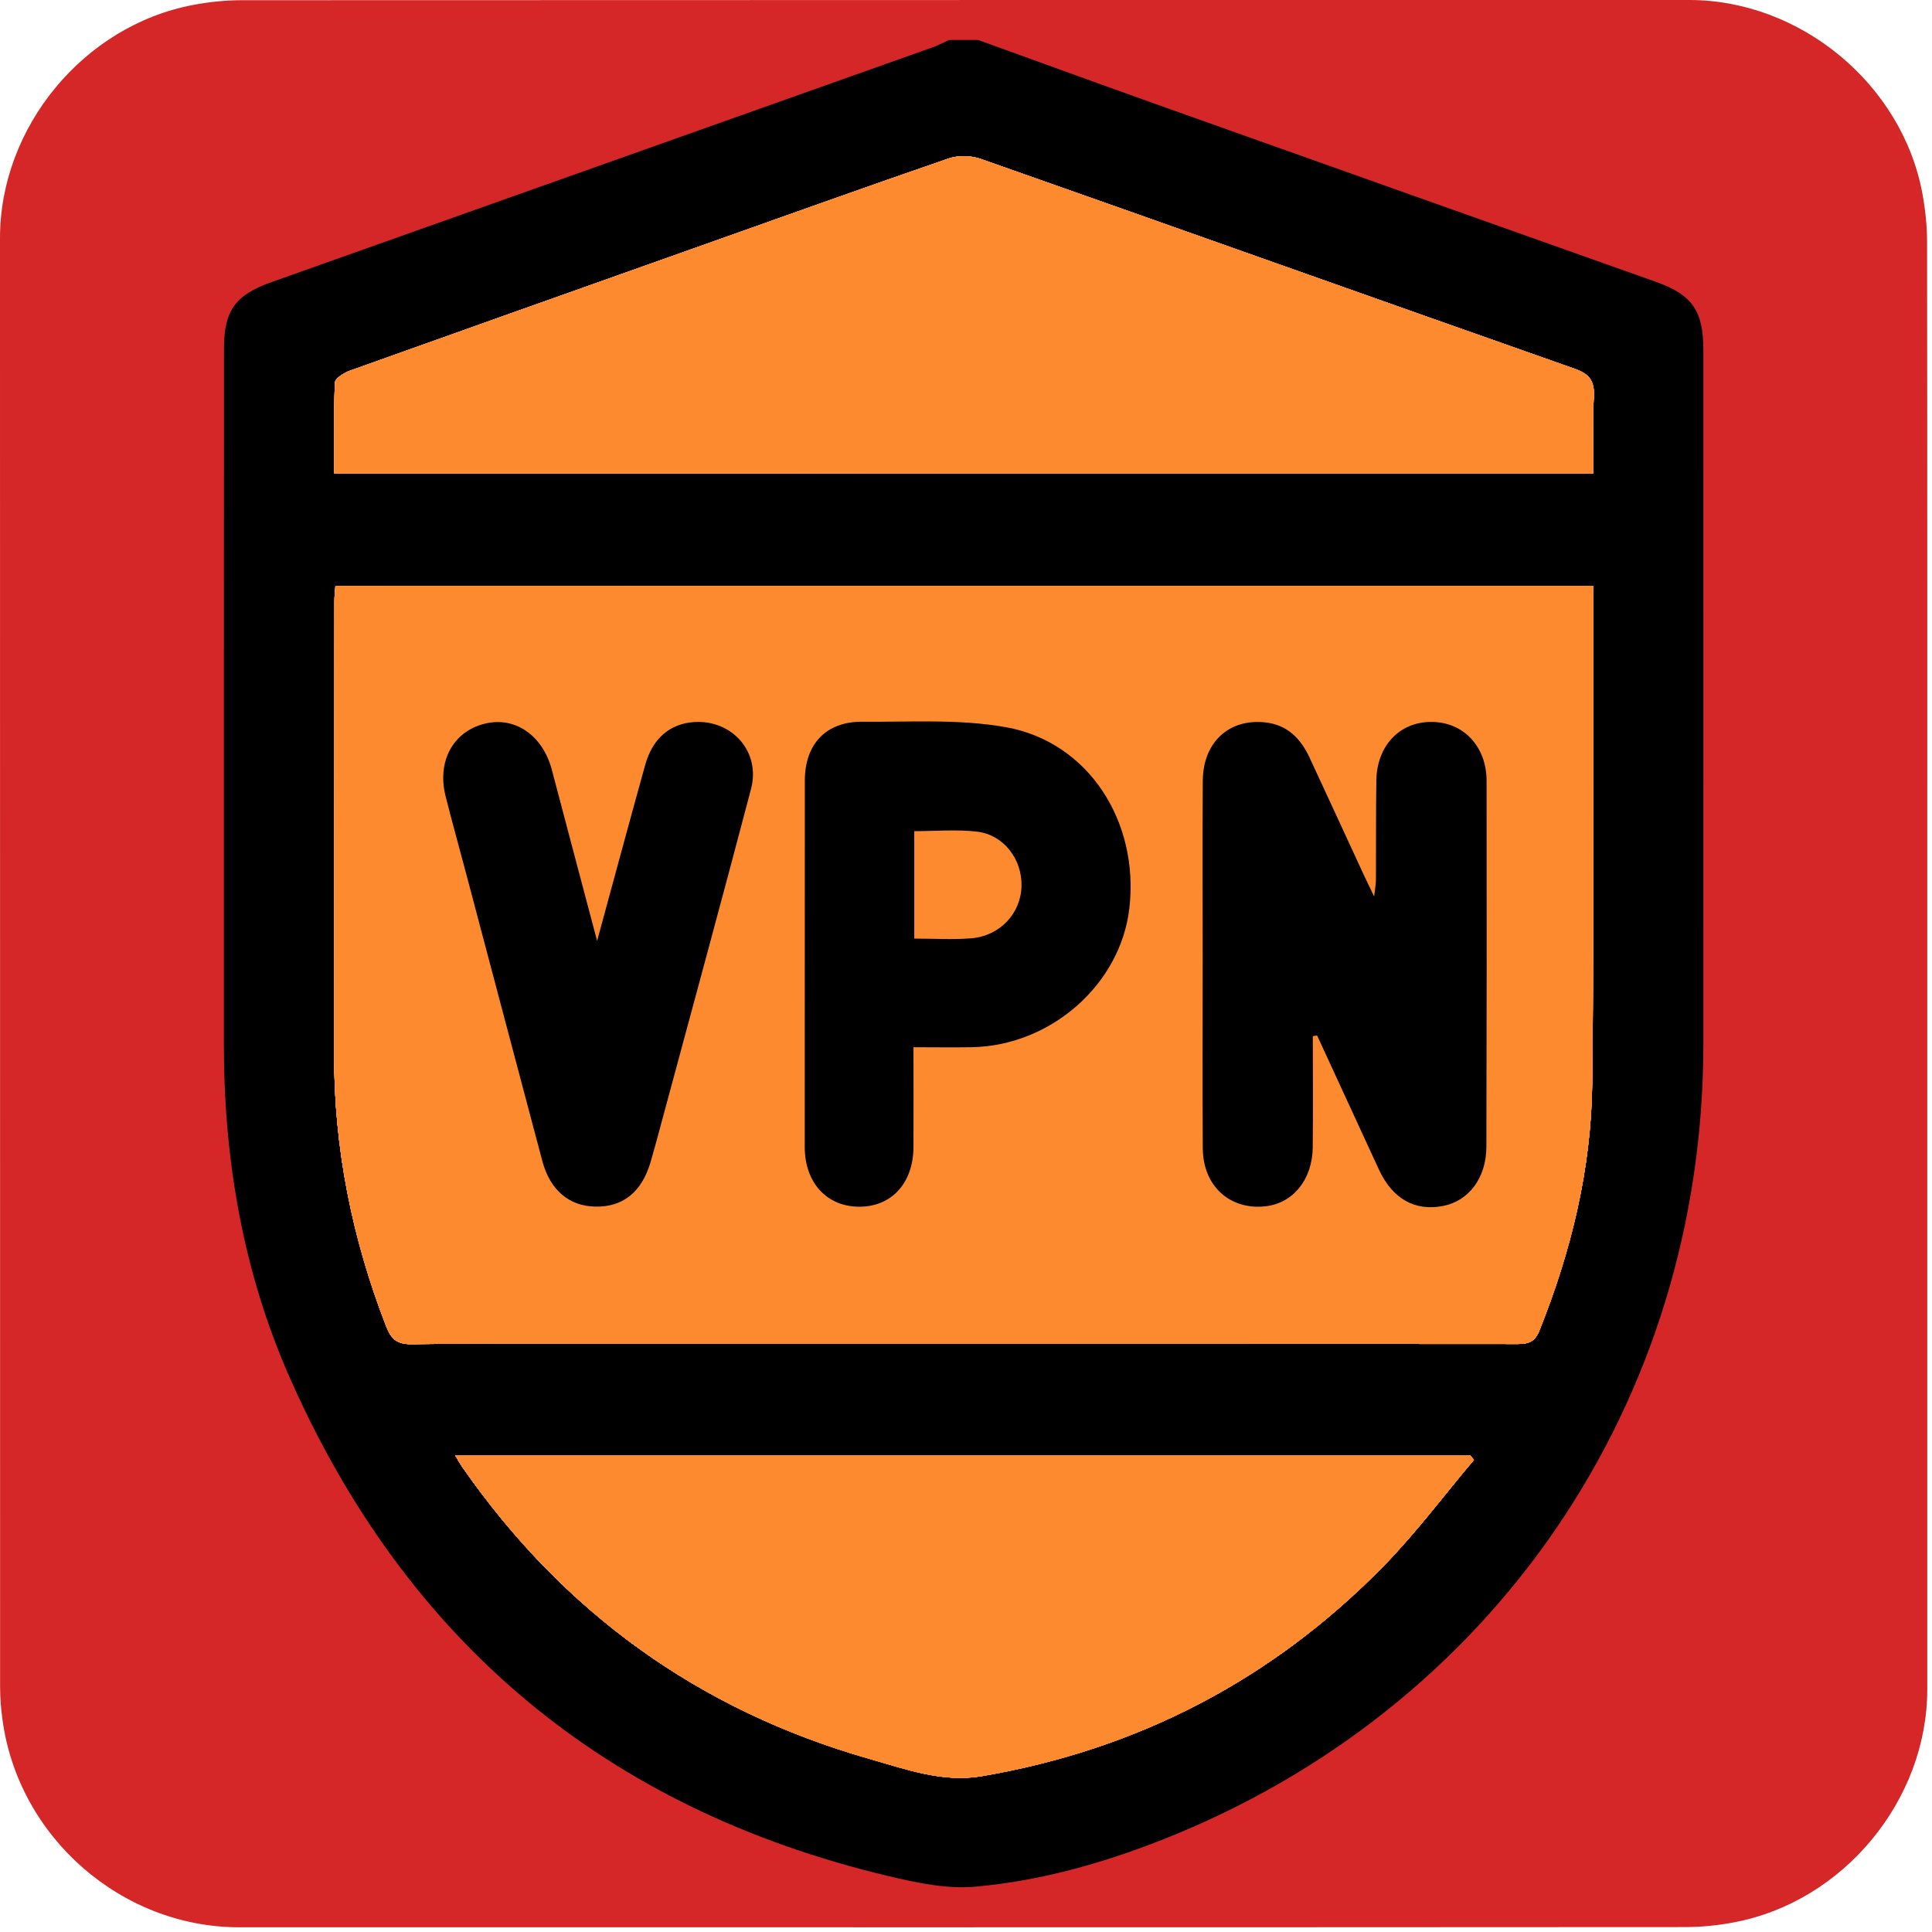
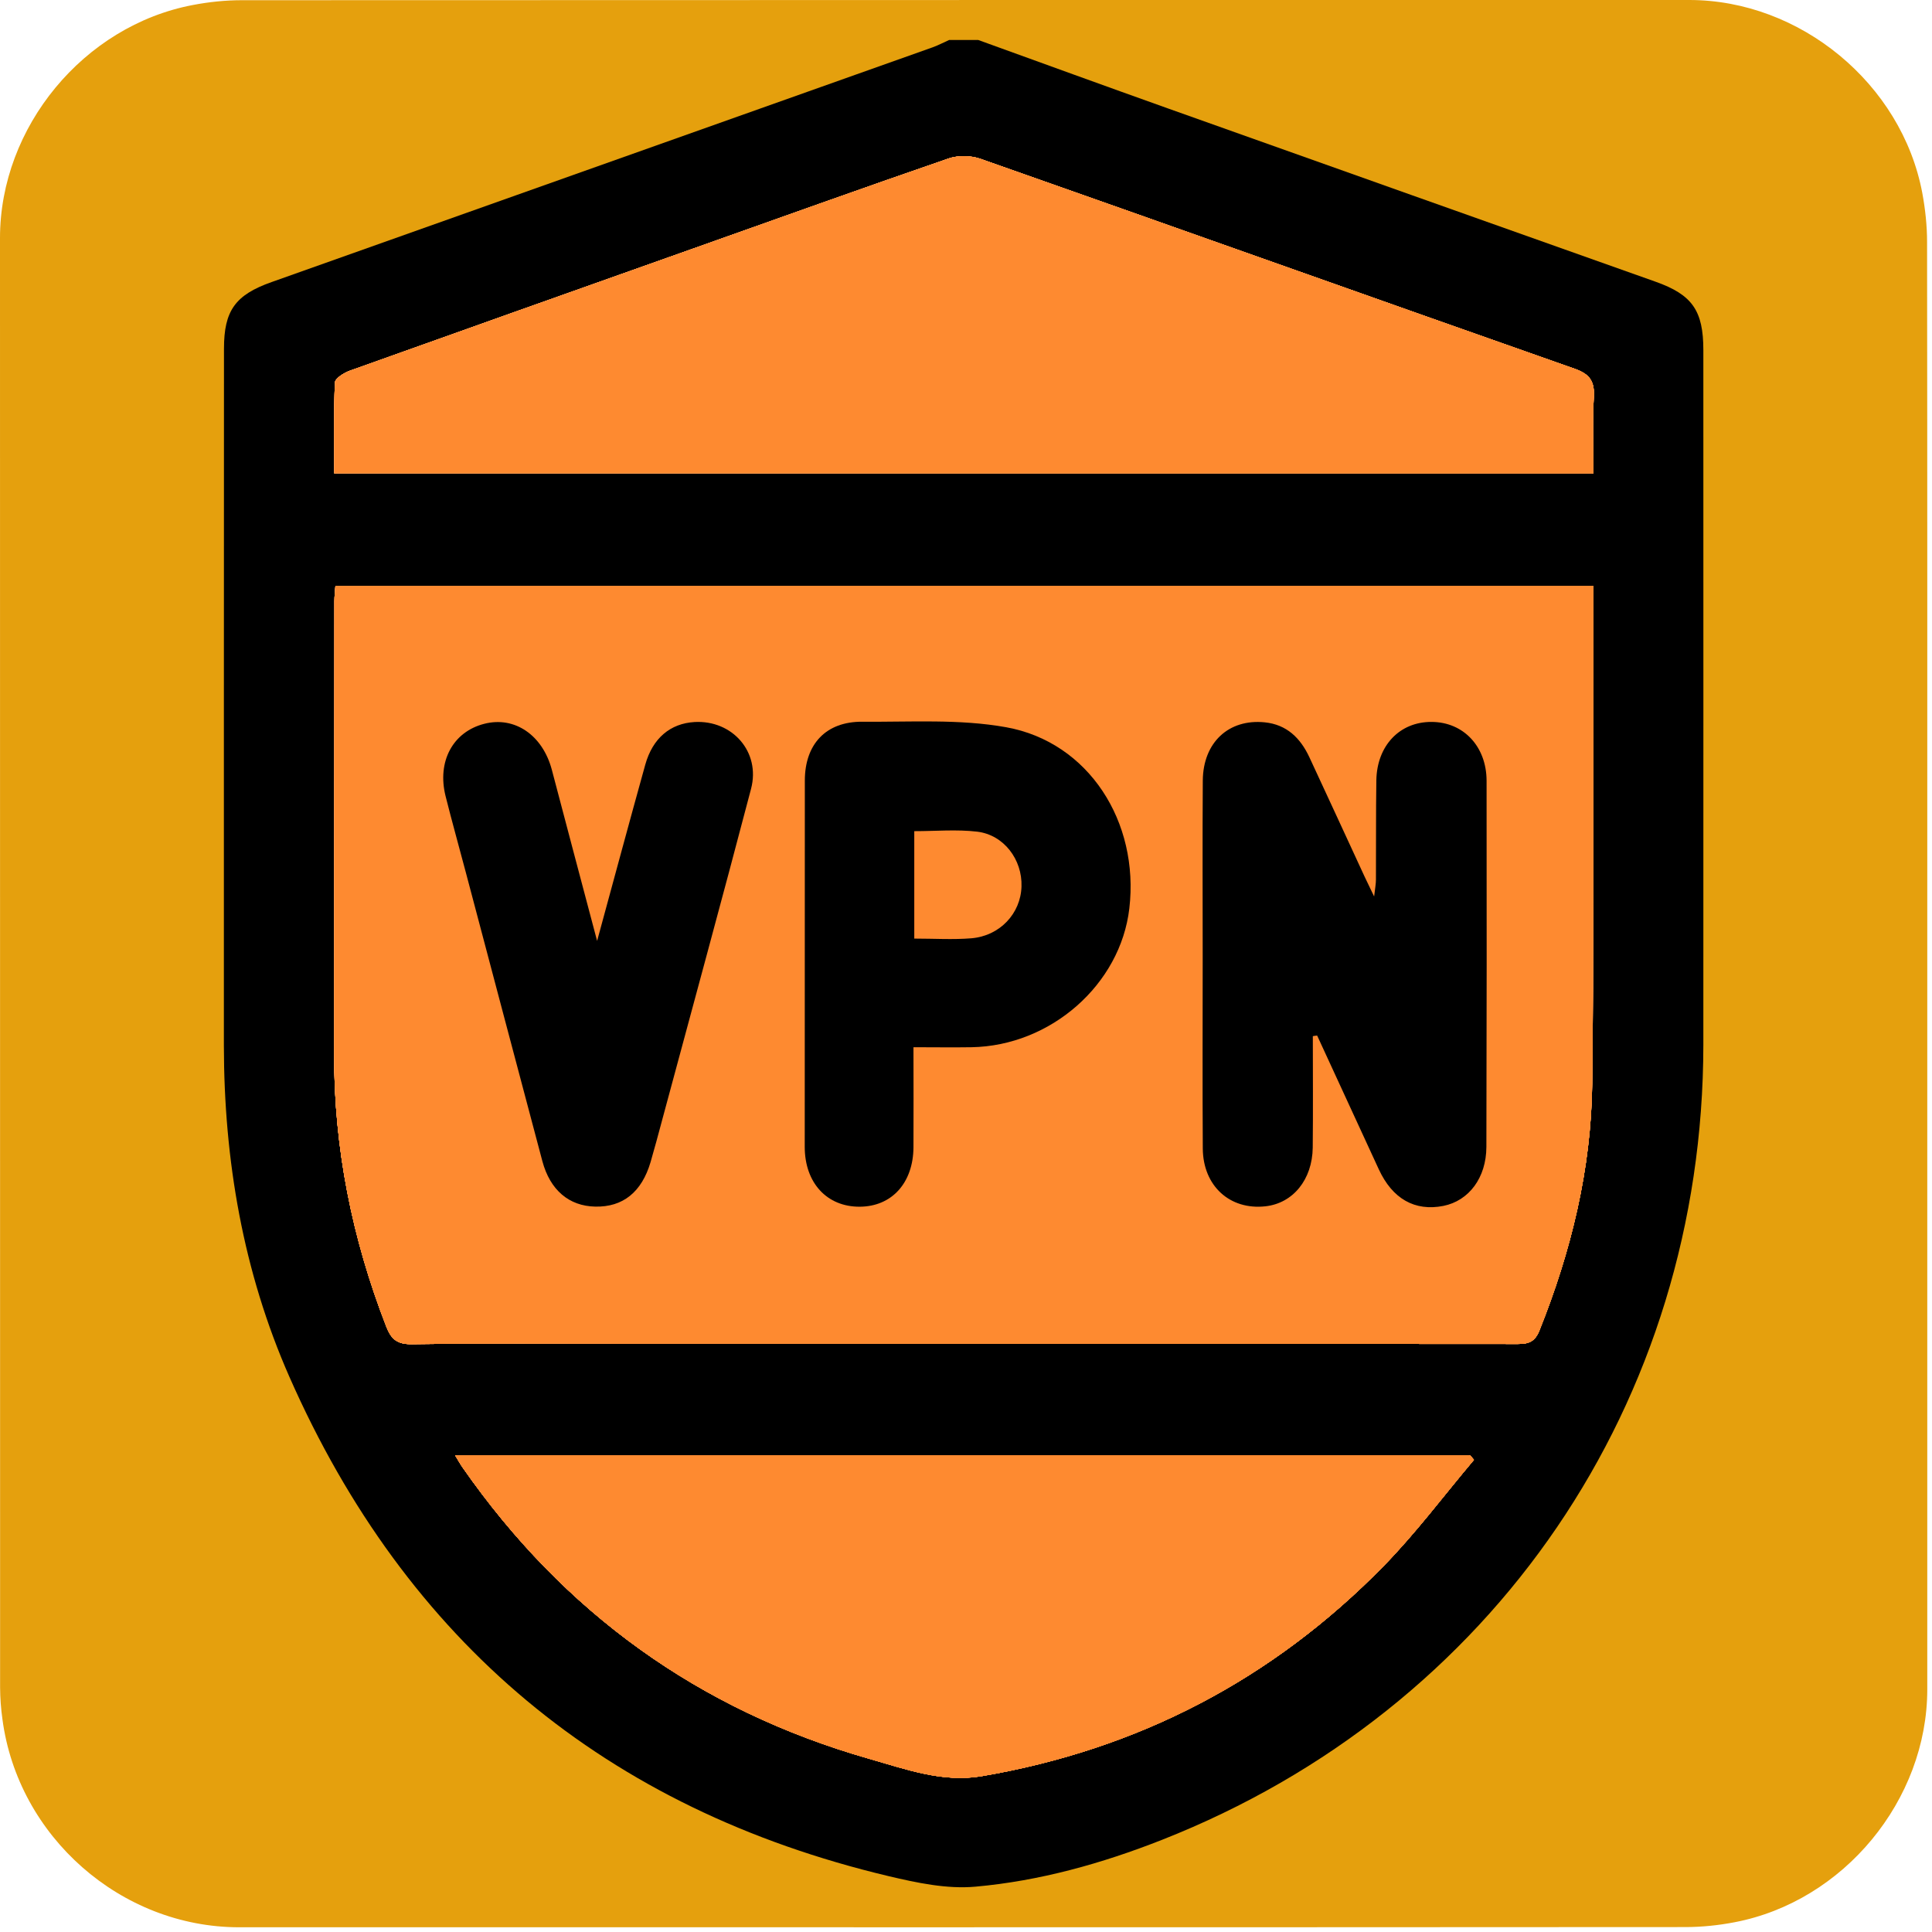
<svg xmlns="http://www.w3.org/2000/svg" id="vpn" viewBox="0 0 769 769" width="500" height="500" shape-rendering="geometricPrecision" text-rendering="geometricPrecision">
  <style>
    @keyframes shine_gradient5_f_o{0%,53.333%{fill-opacity:1}60%,to{fill-opacity:0}}@keyframes shine_gradient4_f_o{0%,50%{fill-opacity:1}56.667%,to{fill-opacity:0}}@keyframes shine_gradient3_f_o{0%,46.667%{fill-opacity:1}53.333%,to{fill-opacity:0}}@keyframes shine_gradient2_f_o{0%,43.333%{fill-opacity:1}50%,to{fill-opacity:0}}@keyframes shine_gradient1_f_o{0%,40%{fill-opacity:1}46.667%,to{fill-opacity:0}}#shine_gradient5{animation:shine_gradient5_f_o 3000ms linear infinite normal forwards}#shine_gradient4{animation:shine_gradient4_f_o 3000ms linear infinite normal forwards}#shine_gradient3{animation:shine_gradient3_f_o 3000ms linear infinite normal forwards}#shine_gradient2{animation:shine_gradient2_f_o 3000ms linear infinite normal forwards}#shine_gradient1{animation:shine_gradient1_f_o 3000ms linear infinite normal forwards}
  </style>
  <defs>
    <linearGradient id="shine_gradient5-fill" x1=".421" y1=".408" x2=".881" y2=".796" spreadMethod="pad" gradientUnits="objectBoundingBox">
      <stop id="shine_gradient5-fill-0" offset="0%" stop-color="#FE8A30" />
      <stop id="shine_gradient5-fill-1" offset="100%" stop-color="#FFDEC5" />
    </linearGradient>
    <linearGradient id="shine_gradient4-fill" x1=".04" y1=".133" x2=".527" y2=".53" spreadMethod="reflect" gradientUnits="objectBoundingBox">
      <stop id="shine_gradient4-fill-0" offset="0%" stop-color="#FE8A30" />
      <stop id="shine_gradient4-fill-1" offset="100%" stop-color="#FFDEC5" />
    </linearGradient>
    <linearGradient id="shine_gradient3-fill" x1=".741" y1=".68" x2="1.231" y2="1.067" spreadMethod="reflect" gradientUnits="objectBoundingBox">
      <stop id="shine_gradient3-fill-0" offset="0%" stop-color="#FE8A30" />
      <stop id="shine_gradient3-fill-1" offset="100%" stop-color="#FFDEC5" />
    </linearGradient>
    <linearGradient id="shine_gradient2-fill" x1="-.265" y1="-.096" x2=".332" y2=".369" spreadMethod="pad" gradientUnits="objectBoundingBox">
      <stop id="shine_gradient2-fill-0" offset="0%" stop-color="#FFDEC5" />
      <stop id="shine_gradient2-fill-1" offset="100%" stop-color="#FE8A30" />
    </linearGradient>
  </defs>
  <g id="background" transform="matrix(4 0 0 4 -796.72 -2313.48)">
-     <path id="square" d="M390.96 674.28v72.19c0 11.03-8.32 21.11-19.18 23.18-1.61.31-3.27.48-4.9.48-47.97.03-95.93.02-143.9.02-11.76 0-22.02-9.02-23.56-20.72a23.27 23.27 0 01-.23-3.12c-.01-48.09-.01-96.18-.01-144.26 0-11.03 8.32-21.12 19.18-23.18 1.61-.31 3.27-.48 4.9-.48 48.01-.02 96.02-.02 144.02-.02 11.03 0 21.13 8.33 23.18 19.18.3 1.61.48 3.27.48 4.9.03 23.94.02 47.89.02 71.83z" fill="#D52727" stroke="none" stroke-width="1" />
+     <path id="square" d="M390.96 674.28v72.19c0 11.03-8.32 21.11-19.18 23.18-1.61.31-3.27.48-4.9.48-47.97.03-95.93.02-143.9.02-11.76 0-22.02-9.02-23.56-20.72a23.27 23.27 0 01-.23-3.12c-.01-48.09-.01-96.18-.01-144.26 0-11.03 8.32-21.12 19.18-23.18 1.61-.31 3.27-.48 4.9-.48 48.01-.02 96.02-.02 144.02-.02 11.03 0 21.13 8.33 23.18 19.18.3 1.61.48 3.27.48 4.9.03 23.94.02 47.89.02 71.83z" fill="#e5a00d" stroke="none" stroke-width="1" />
  </g>
  <g id="shield_top" transform="matrix(4 0 0 4 -796.69 -2313.45)">
    <g id="shield_group" stroke="none" stroke-width="1">
      <path id="shield_border" d="M296.51 582.34c6.33 2.29 12.65 4.59 18.99 6.85 16.13 5.75 32.27 11.47 48.4 17.2 3.67 1.3 4.77 2.88 4.77 6.82 0 23.04.01 46.09 0 69.13-.03 35.52-20.85 66.1-53.89 79.11-5.97 2.35-12.15 4.08-18.53 4.65-2.84.26-5.84-.38-8.67-1.05-28.08-6.68-47.98-23.29-59.61-49.68-4.61-10.47-6.51-21.57-6.52-32.99-.01-23.1.01-46.21.01-69.31 0-3.8 1.12-5.36 4.74-6.64 21.94-7.79 43.88-15.58 65.81-23.37.55-.2 1.07-.48 1.61-.72h2.89z" fill="#000" />
      <path id="shine_gradient6" d="M244.46 723.18c.32.52.51.87.74 1.2 10.05 14.43 23.5 24.14 40.41 28.98 3.65 1.04 7.35 2.41 11.23 1.75 15.57-2.65 28.95-9.62 40-20.9 3.23-3.3 6.01-7.04 9-10.58-.13-.15-.25-.3-.38-.45h-101zm-12.03-97.72h125.3c0-2.6-.1-5.11.04-7.59.09-1.57-.41-2.29-1.93-2.82-19.71-6.93-39.39-13.95-59.1-20.88-.96-.34-2.24-.36-3.19-.03-8.57 2.95-17.11 6.02-25.66 9.05-11.3 4.01-22.61 8.02-33.9 12.06-.59.21-1.47.76-1.49 1.19-.13 2.97-.07 5.95-.07 9.02zm125.3 11.2H232.55c-.04.57-.1 1.04-.1 1.5-.01 15.02-.01 30.04-.03 45.06-.02 9.38 1.79 18.39 5.18 27.12.5 1.3 1.1 1.8 2.57 1.78 7-.1 14-.05 21.01-.05 29.68 0 59.37 0 89.05.03 1.09 0 1.69-.25 2.13-1.35 3.16-7.89 5.15-16.05 5.25-24.56.15-12.63.09-25.25.11-37.88.01-3.83.01-7.66.01-11.65z" fill="#FE8A30" />
      <path id="shine_gradient5" d="M244.46 723.18c.32.52.51.87.74 1.2 10.05 14.43 23.5 24.14 40.41 28.98 3.65 1.04 7.35 2.41 11.23 1.75 15.57-2.65 28.95-9.62 40-20.9 3.23-3.3 6.01-7.04 9-10.58-.13-.15-.25-.3-.38-.45h-101zm-12.03-97.72h125.3c0-2.6-.1-5.11.04-7.59.09-1.57-.41-2.29-1.93-2.82-19.71-6.93-39.39-13.95-59.1-20.88-.96-.34-2.24-.36-3.19-.03-8.57 2.95-17.11 6.02-25.66 9.05-11.3 4.01-22.61 8.02-33.9 12.06-.59.21-1.47.76-1.49 1.19-.13 2.97-.07 5.95-.07 9.02zm125.3 11.2H232.55c-.04.57-.1 1.04-.1 1.5-.01 15.02-.01 30.04-.03 45.06-.02 9.38 1.79 18.39 5.18 27.12.5 1.3 1.1 1.8 2.57 1.78 7-.1 14-.05 21.01-.05 29.68 0 59.37 0 89.05.03 1.09 0 1.69-.25 2.13-1.35 3.16-7.89 5.15-16.05 5.25-24.56.15-12.63.09-25.25.11-37.88.01-3.83.01-7.66.01-11.65z" fill="url(#shine_gradient5-fill)" />
      <path id="shine_gradient4" d="M244.46 723.18c.32.52.51.87.74 1.2 10.05 14.43 23.5 24.14 40.41 28.98 3.65 1.04 7.35 2.41 11.23 1.75 15.57-2.65 28.95-9.62 40-20.9 3.23-3.3 6.01-7.04 9-10.58-.13-.15-.25-.3-.38-.45h-101zm-12.03-97.72h125.3c0-2.6-.1-5.11.04-7.59.09-1.57-.41-2.29-1.93-2.82-19.71-6.93-39.39-13.95-59.1-20.88-.96-.34-2.24-.36-3.19-.03-8.57 2.95-17.11 6.02-25.66 9.05-11.3 4.01-22.61 8.02-33.9 12.06-.59.21-1.47.76-1.49 1.19-.13 2.97-.07 5.95-.07 9.02zm125.3 11.2H232.55c-.04.57-.1 1.04-.1 1.5-.01 15.02-.01 30.04-.03 45.06-.02 9.38 1.79 18.39 5.18 27.12.5 1.3 1.1 1.8 2.57 1.78 7-.1 14-.05 21.01-.05 29.68 0 59.37 0 89.05.03 1.09 0 1.69-.25 2.13-1.35 3.16-7.89 5.15-16.05 5.25-24.56.15-12.63.09-25.25.11-37.88.01-3.83.01-7.66.01-11.65z" fill="url(#shine_gradient4-fill)" />
      <path id="shine_gradient3" d="M244.46 723.18c.32.52.51.87.74 1.2 10.05 14.43 23.5 24.14 40.41 28.98 3.65 1.04 7.35 2.41 11.23 1.75 15.57-2.65 28.95-9.62 40-20.9 3.23-3.3 6.01-7.04 9-10.58-.13-.15-.25-.3-.38-.45h-101zm-12.03-97.72h125.3c0-2.6-.1-5.11.04-7.59.09-1.57-.41-2.29-1.93-2.82-19.71-6.93-39.39-13.95-59.1-20.88-.96-.34-2.24-.36-3.19-.03-8.57 2.95-17.11 6.02-25.66 9.05-11.3 4.01-22.61 8.02-33.9 12.06-.59.21-1.47.76-1.49 1.19-.13 2.97-.07 5.95-.07 9.02zm125.3 11.2H232.55c-.04.57-.1 1.04-.1 1.5-.01 15.02-.01 30.04-.03 45.06-.02 9.38 1.79 18.39 5.18 27.12.5 1.3 1.1 1.8 2.57 1.78 7-.1 14-.05 21.01-.05 29.68 0 59.37 0 89.05.03 1.09 0 1.69-.25 2.13-1.35 3.16-7.89 5.15-16.05 5.25-24.56.15-12.63.09-25.25.11-37.88.01-3.83.01-7.66.01-11.65z" fill="url(#shine_gradient3-fill)" />
      <path id="shine_gradient2" d="M244.46 723.18c.32.52.51.87.74 1.2 10.05 14.43 23.5 24.14 40.41 28.98 3.65 1.04 7.35 2.41 11.23 1.75 15.57-2.65 28.95-9.62 40-20.9 3.23-3.3 6.01-7.04 9-10.58-.13-.15-.25-.3-.38-.45h-101zm-12.03-97.72h125.3c0-2.6-.1-5.11.04-7.59.09-1.57-.41-2.29-1.93-2.82-19.71-6.93-39.39-13.95-59.1-20.88-.96-.34-2.24-.36-3.19-.03-8.57 2.95-17.11 6.02-25.66 9.05-11.3 4.01-22.61 8.02-33.9 12.06-.59.21-1.47.76-1.49 1.19-.13 2.97-.07 5.95-.07 9.02zm125.3 11.2H232.55c-.04.57-.1 1.04-.1 1.5-.01 15.02-.01 30.04-.03 45.06-.02 9.38 1.79 18.39 5.18 27.12.5 1.3 1.1 1.8 2.57 1.78 7-.1 14-.05 21.01-.05 29.68 0 59.37 0 89.05.03 1.09 0 1.69-.25 2.13-1.35 3.16-7.89 5.15-16.05 5.25-24.56.15-12.63.09-25.25.11-37.88.01-3.83.01-7.66.01-11.65z" fill="url(#shine_gradient2-fill)" />
      <path id="shine_gradient1" d="M244.46 723.18c.32.52.51.87.74 1.2 10.05 14.43 23.5 24.14 40.41 28.98 3.65 1.04 7.35 2.41 11.23 1.75 15.57-2.65 28.95-9.62 40-20.9 3.23-3.3 6.01-7.04 9-10.58-.13-.15-.25-.3-.38-.45h-101zm-12.03-97.72h125.3c0-2.6-.1-5.11.04-7.59.09-1.57-.41-2.29-1.93-2.82-19.71-6.93-39.39-13.95-59.1-20.88-.96-.34-2.24-.36-3.19-.03-8.57 2.95-17.11 6.02-25.66 9.05-11.3 4.01-22.61 8.02-33.9 12.06-.59.21-1.47.76-1.49 1.19-.13 2.97-.07 5.95-.07 9.02zm125.3 11.2H232.55c-.04.57-.1 1.04-.1 1.5-.01 15.02-.01 30.04-.03 45.06-.02 9.38 1.79 18.39 5.18 27.12.5 1.3 1.1 1.8 2.57 1.78 7-.1 14-.05 21.01-.05 29.68 0 59.37 0 89.05.03 1.09 0 1.69-.25 2.13-1.35 3.16-7.89 5.15-16.05 5.25-24.56.15-12.63.09-25.25.11-37.88.01-3.83.01-7.66.01-11.65z" fill="#FE8A30" />
      <path id="letter_n" d="M329.81 681.47c0 3.7.03 7.39-.01 11.09-.04 3.19-1.97 5.54-4.71 5.84-3.53.39-6.2-2.02-6.23-5.74-.04-6.34-.01-12.69-.01-19.03 0-5.86-.03-11.73.01-17.59.03-3.8 2.58-6.16 6.16-5.8 2.19.22 3.55 1.56 4.44 3.46 1.84 3.95 3.66 7.91 5.49 11.87.25.53.51 1.06.96 2 .1-.84.18-1.27.18-1.69.02-3.29-.01-6.58.04-9.87.06-3.46 2.33-5.83 5.5-5.81 3.15.01 5.46 2.42 5.47 5.85.02 12.15.01 24.29-.02 36.44-.01 3.07-1.74 5.36-4.28 5.87-2.84.56-5.07-.7-6.43-3.65-2.04-4.43-4.09-8.87-6.13-13.3-.14.01-.28.03-.43.06z" fill="#000" />
      <path id="letter_v" d="M258.59 671.99c1.68-6.16 3.21-11.85 4.79-17.53.74-2.65 2.5-4.11 4.91-4.25 3.76-.21 6.58 2.98 5.62 6.64-2.89 11.02-5.9 22.01-8.86 33.01-.37 1.38-.74 2.77-1.14 4.14-.88 2.99-2.76 4.49-5.5 4.43-2.61-.05-4.5-1.64-5.27-4.53-2.55-9.57-5.07-19.14-7.61-28.71-.67-2.54-1.38-5.06-2.02-7.61-.86-3.45.73-6.39 3.84-7.19 3.04-.79 5.83 1.13 6.74 4.59 1.45 5.52 2.92 11.04 4.5 17.01z" fill="#000" />
      <path id="letter_p" d="M299.3 650.73c-4.65-.84-9.52-.51-14.3-.55-3.63-.03-5.74 2.22-5.74 5.87-.01 12.14-.01 24.29-.01 36.43 0 3.59 2.21 5.98 5.48 5.96 3.18-.02 5.31-2.36 5.34-5.9.02-3.22 0-6.45 0-9.97 2.09 0 3.93.03 5.77 0 7.89-.13 14.83-6.24 15.71-13.81 1.01-8.62-4.05-16.55-12.25-18.03zm-3.47 21c-1.83.15-3.68.03-5.68.03v-10.69c2.14 0 4.22-.19 6.26.05 2.66.32 4.5 2.78 4.41 5.46-.08 2.68-2.14 4.91-4.99 5.15z" fill="#000" />
    </g>
  </g>
</svg>
